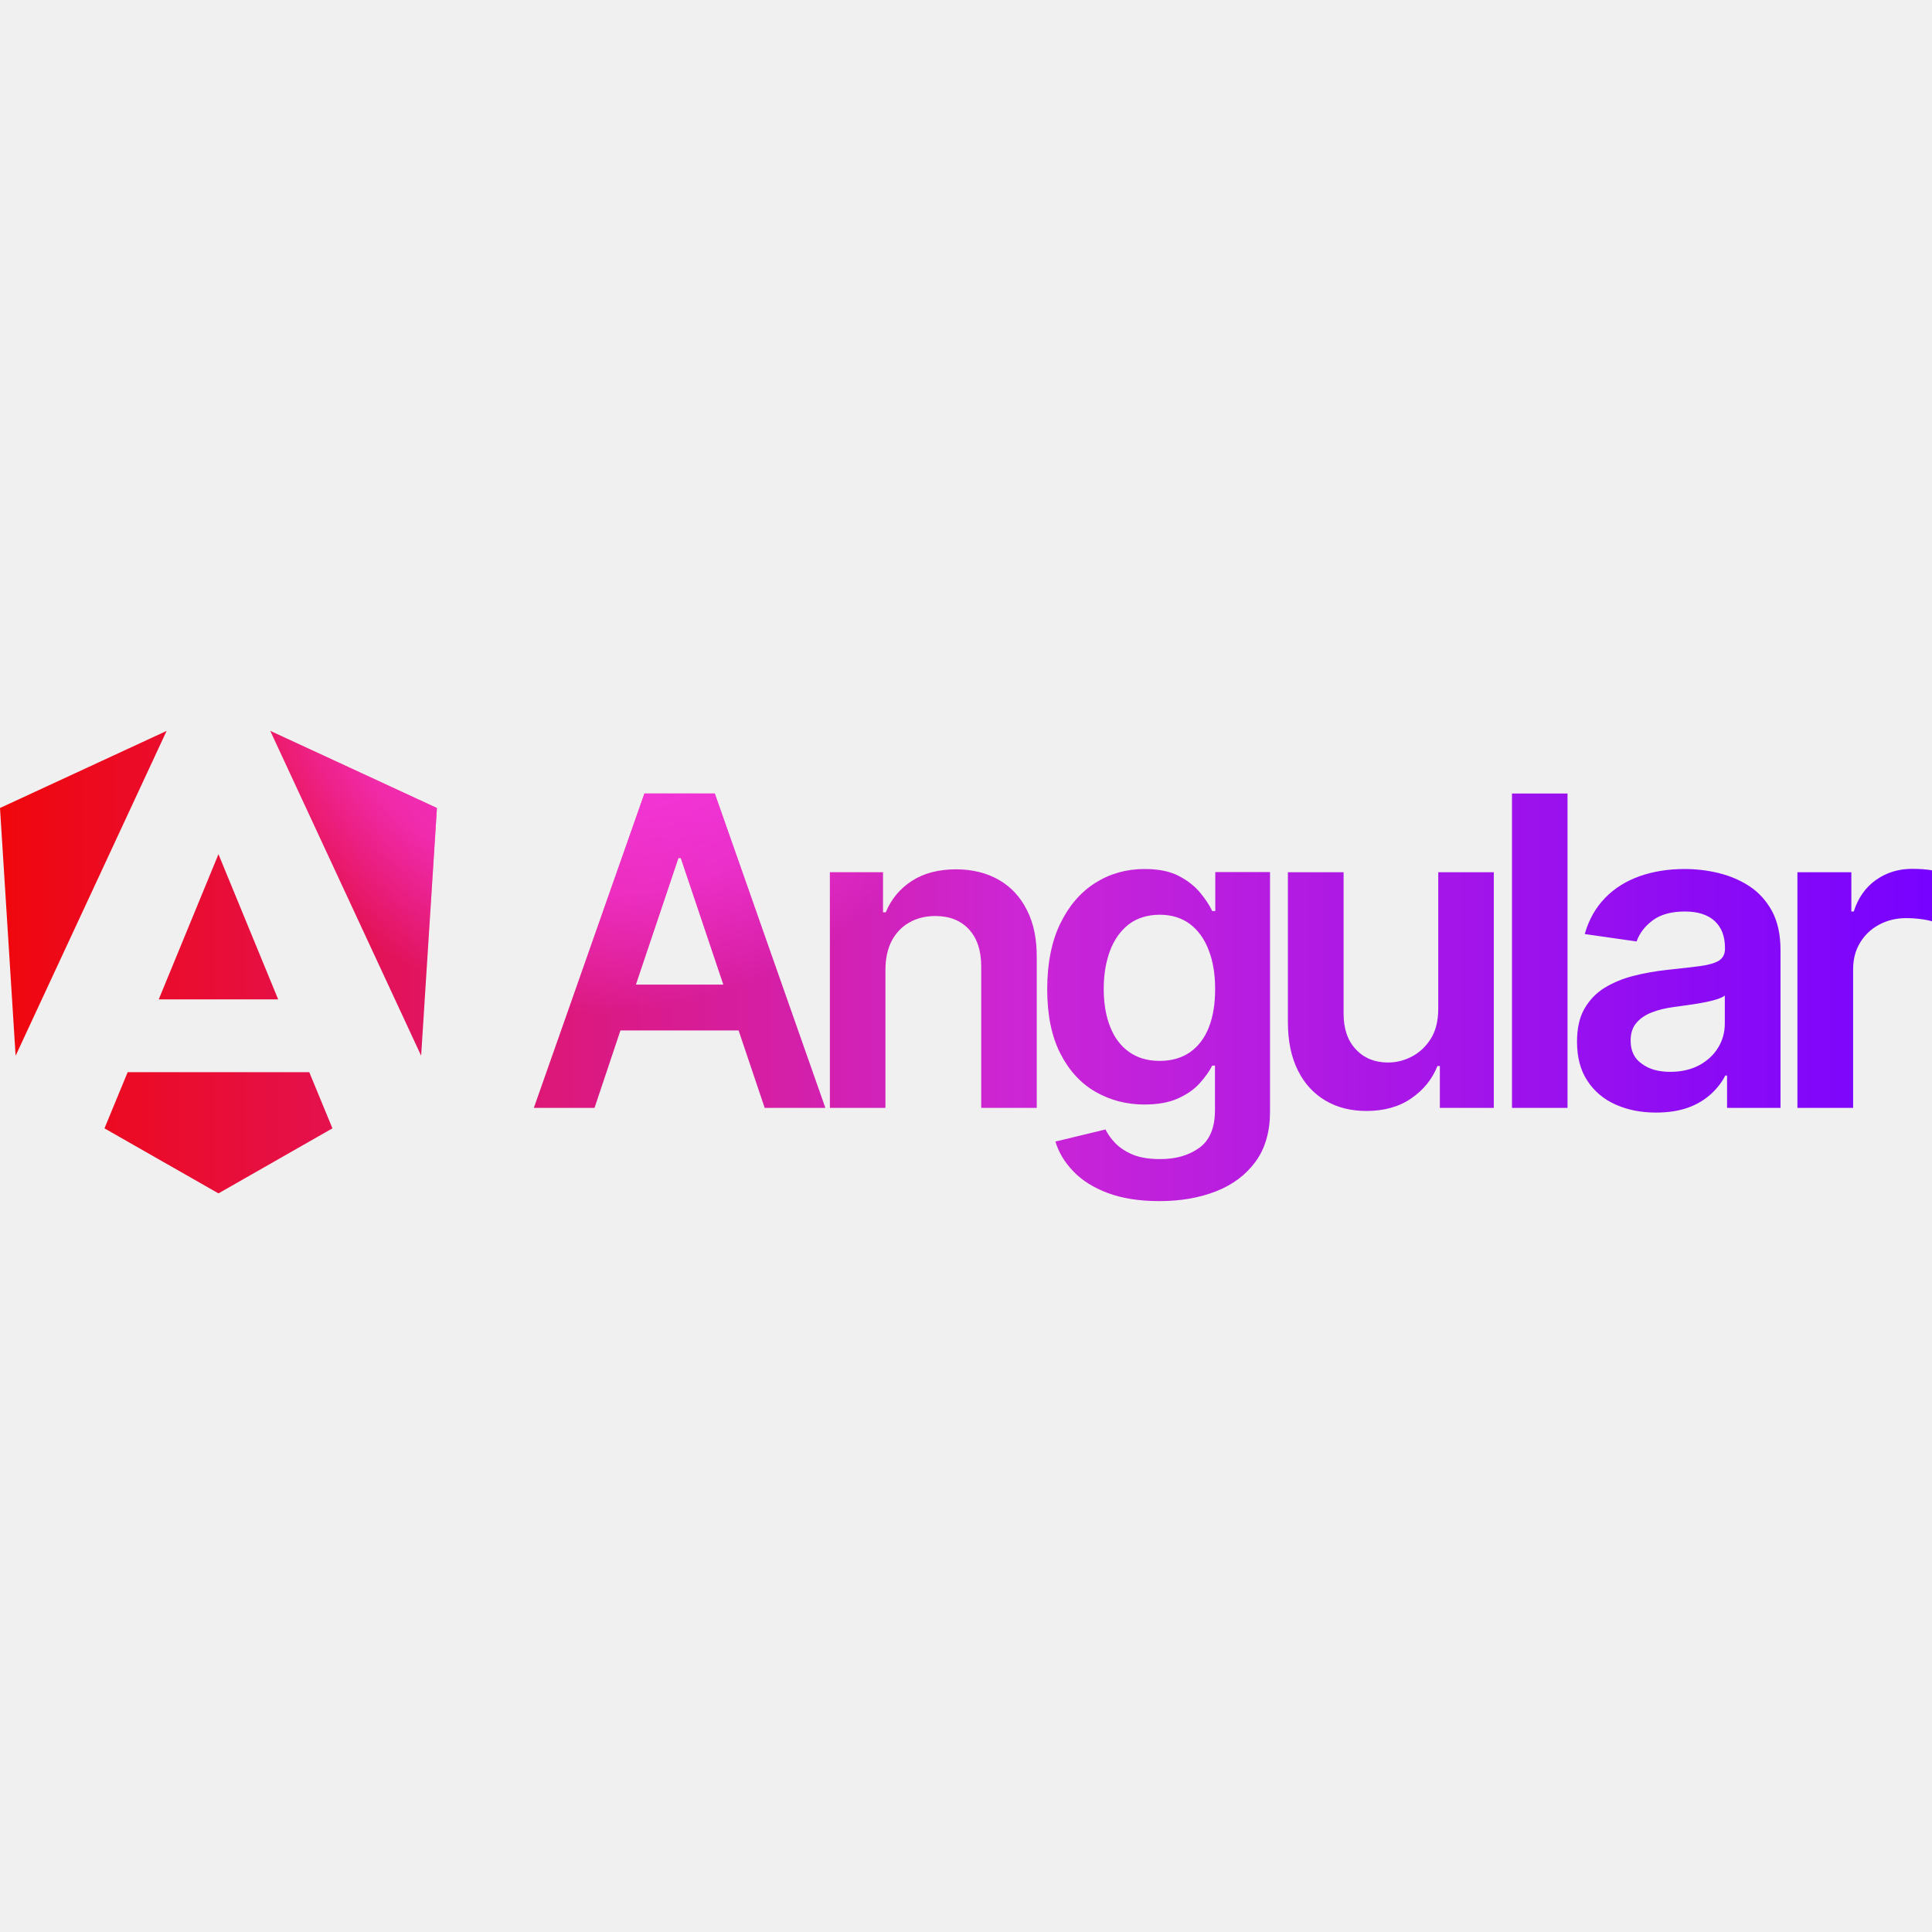
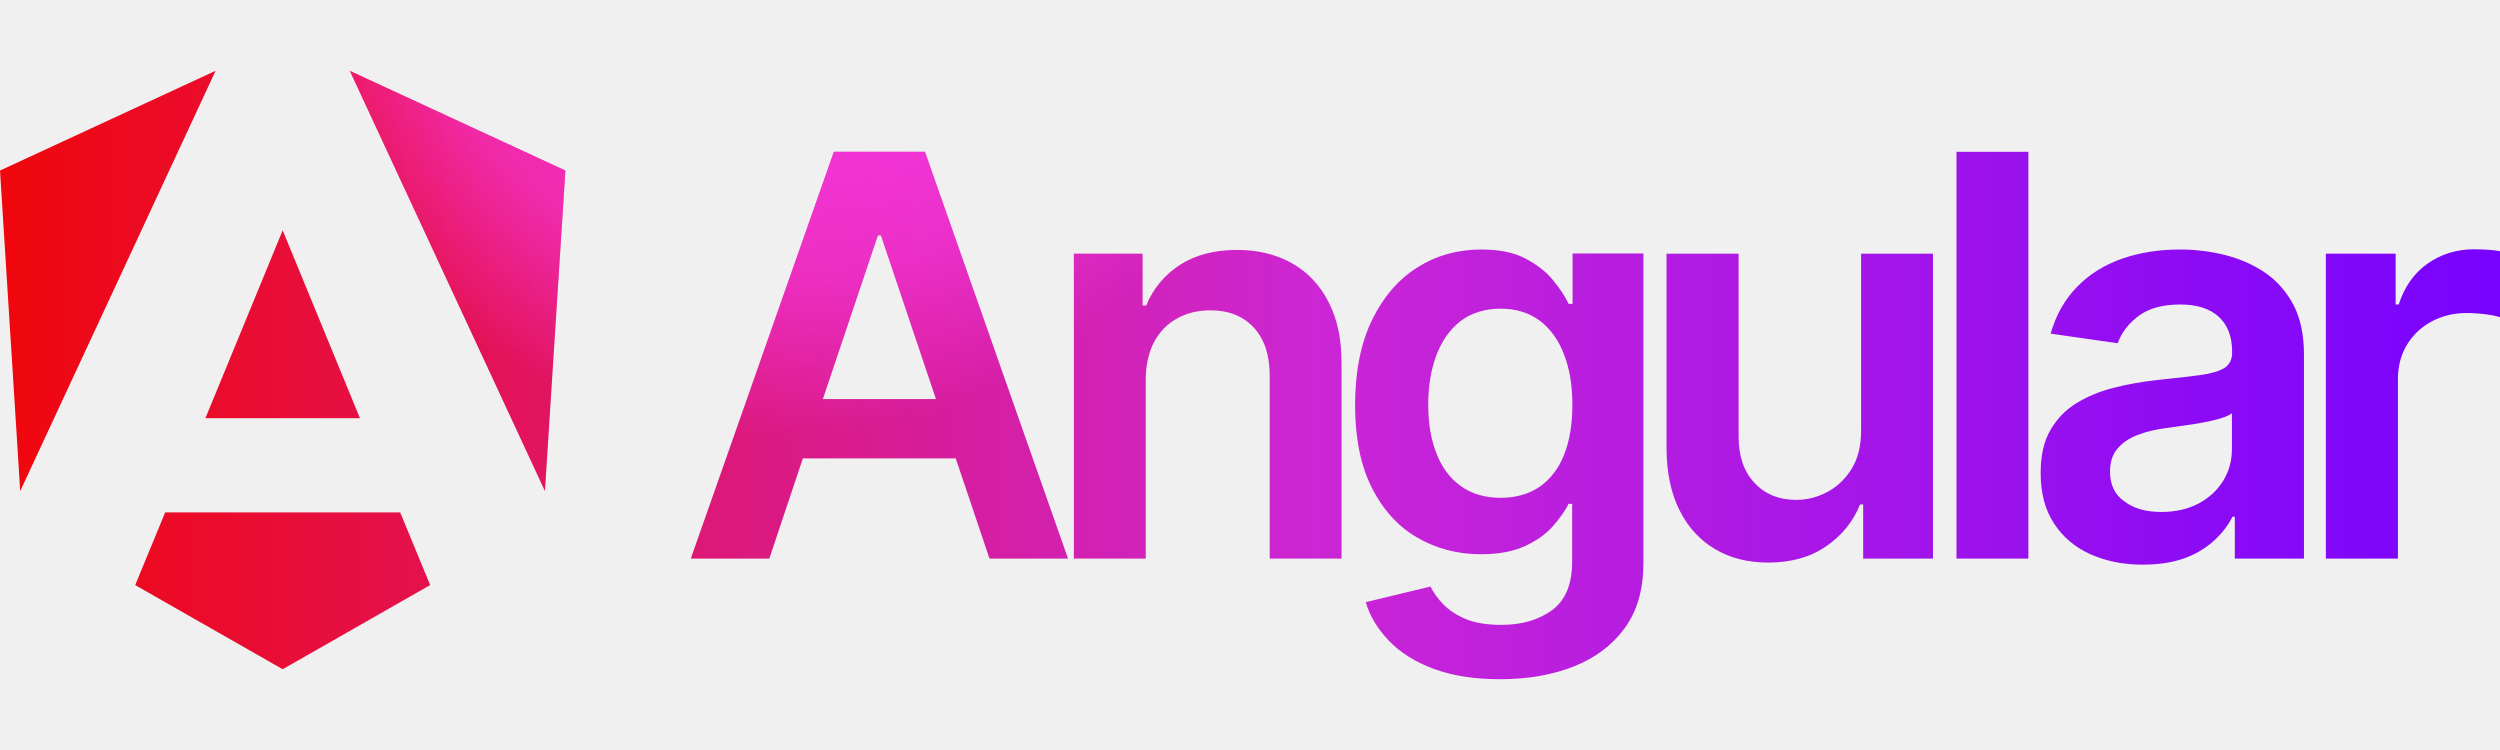
- <svg xmlns="http://www.w3.org/2000/svg" viewBox="0 0 982 239" width="100px" height="100px" fill="none" class="angular-logo">
+ <svg xmlns="http://www.w3.org/2000/svg" viewBox="0 0 982 239" width="100px" height="30px" fill="none" class="angular-logo">
  <g clip-path="url(#a)">
    <path fill="url(#b)" d="M388.676 191.625h30.849L363.31 31.828h-35.758l-56.215 159.797h30.848l13.174-39.356h60.061l13.256 39.356Zm-65.461-62.675 21.602-64.311h1.227l21.602 64.311h-44.431Zm126.831-7.527v70.202h-28.23V71.839h27.002v20.374h1.392c2.782-6.71 7.2-12.028 13.255-15.956 6.056-3.927 13.584-5.89 22.503-5.89 8.264 0 15.465 1.8 21.684 5.318 6.137 3.518 10.964 8.673 14.319 15.382 3.437 6.71 5.074 14.81 4.992 24.383v76.175h-28.23v-71.92c0-8.019-2.046-14.237-6.219-18.819-4.173-4.5-9.819-6.791-17.102-6.791-4.91 0-9.328 1.063-13.174 3.272-3.846 2.128-6.792 5.237-9.001 9.328-2.046 4.009-3.191 8.918-3.191 14.728ZM589.233 239c-10.147 0-18.82-1.391-26.103-4.091-7.282-2.7-13.092-6.382-17.511-10.964-4.418-4.582-7.528-9.655-9.164-15.219l25.448-6.136c1.145 2.372 2.782 4.663 4.991 6.954 2.209 2.291 5.155 4.255 8.837 5.81 3.683 1.554 8.428 2.291 14.074 2.291 8.019 0 14.647-1.964 19.884-5.81 5.237-3.845 7.856-10.227 7.856-19.064v-22.665h-1.391c-1.473 2.946-3.601 5.892-6.383 9.001-2.782 3.109-6.464 5.645-10.965 7.691-4.582 2.046-10.228 3.109-17.101 3.109-9.165 0-17.511-2.209-25.039-6.545-7.446-4.337-13.42-10.883-17.757-19.474-4.418-8.673-6.628-19.473-6.628-32.565 0-13.091 2.21-24.301 6.628-33.383 4.419-9.082 10.311-15.955 17.839-20.7 7.528-4.746 15.874-7.037 25.039-7.037 7.037 0 12.846 1.145 17.347 3.518 4.582 2.373 8.182 5.236 10.883 8.51 2.7 3.272 4.746 6.382 6.137 9.327h1.554v-19.8h27.821v121.749c0 10.228-2.454 18.737-7.364 25.447-4.91 6.709-11.538 11.7-20.048 15.055-8.509 3.355-18.165 4.991-28.884 4.991Zm.245-71.266c5.974 0 11.047-1.473 15.302-4.337 4.173-2.945 7.446-7.118 9.573-12.519 2.21-5.482 3.274-12.027 3.274-19.637 0-7.609-1.064-14.155-3.274-19.8-2.127-5.646-5.318-10.064-9.491-13.255-4.174-3.11-9.329-4.746-15.384-4.746s-11.537 1.636-15.792 4.91c-4.173 3.272-7.365 7.772-9.492 13.418-2.128 5.727-3.191 12.191-3.191 19.392 0 7.2 1.063 13.745 3.273 19.228 2.127 5.482 5.318 9.736 9.573 12.764 4.174 3.027 9.41 4.582 15.629 4.582Zm141.56-26.51V71.839h28.23v119.786h-27.412v-21.273h-1.227c-2.7 6.709-7.119 12.191-13.338 16.446-6.137 4.255-13.747 6.382-22.748 6.382-7.855 0-14.81-1.718-20.783-5.237-5.974-3.518-10.72-8.591-14.075-15.382-3.355-6.709-5.073-14.891-5.073-24.464V71.839h28.312v71.921c0 7.609 2.046 13.664 6.219 18.083 4.173 4.5 9.655 6.709 16.365 6.709 4.173 0 8.183-.982 12.111-3.028 3.927-2.045 7.118-5.072 9.655-9.082 2.537-4.091 3.764-9.164 3.764-15.218Zm65.707-109.395v159.796h-28.23V31.828h28.23Zm44.841 162.169c-7.61 0-14.402-1.391-20.457-4.091-6.055-2.7-10.883-6.791-14.32-12.109-3.518-5.319-5.237-11.946-5.237-19.801 0-6.791 1.228-12.355 3.765-16.773 2.536-4.419 5.891-7.937 10.228-10.637 4.337-2.618 9.164-4.664 14.647-6.055 5.4-1.391 11.046-2.373 16.856-3.027 7.037-.737 12.683-1.391 17.102-1.964 4.337-.573 7.528-1.555 9.574-2.782 1.963-1.309 3.027-3.273 3.027-5.973v-.491c0-5.891-1.718-10.391-5.237-13.664-3.518-3.191-8.51-4.828-15.056-4.828-6.955 0-12.356 1.473-16.447 4.5-4.009 3.028-6.71 6.546-8.183 10.719l-26.348-3.764c2.046-7.282 5.483-13.336 10.31-18.328 4.746-4.909 10.638-8.59 17.511-11.045 6.955-2.455 14.565-3.682 22.912-3.682 5.809 0 11.537.654 17.265 2.045s10.965 3.6 15.711 6.71c4.746 3.109 8.51 7.282 11.455 12.6 2.864 5.318 4.337 11.946 4.337 19.883v80.184h-27.166v-16.446h-.9c-1.719 3.355-4.092 6.464-7.201 9.328-3.109 2.864-6.955 5.237-11.619 6.955-4.828 1.718-10.229 2.536-16.529 2.536Zm7.364-20.701c5.646 0 10.556-1.145 14.729-3.354 4.173-2.291 7.364-5.237 9.655-9.001 2.292-3.763 3.355-7.854 3.355-12.273v-14.155c-.9.737-2.373 1.391-4.5 2.046-2.128.654-4.419 1.145-7.037 1.636-2.619.491-5.155.9-7.692 1.227-2.537.328-4.746.655-6.628.901-4.173.572-8.019 1.472-11.292 2.781-3.355 1.31-5.973 3.11-7.855 5.401-1.964 2.291-2.864 5.318-2.864 8.918 0 5.237 1.882 9.164 5.728 11.782 3.682 2.782 8.51 4.091 14.401 4.091Zm64.643 18.328V71.839h27.412v19.965h1.227c2.21-6.955 5.974-12.274 11.292-16.038 5.319-3.763 11.456-5.645 18.329-5.645 1.555 0 3.355.082 5.237.163 1.964.164 3.601.328 4.91.573v25.938c-1.227-.41-3.109-.819-5.646-1.146a58.814 58.814 0 0 0-7.446-.49c-5.155 0-9.738 1.145-13.829 3.354-4.091 2.209-7.282 5.236-9.655 9.164-2.373 3.927-3.519 8.427-3.519 13.5v70.448h-28.312ZM222.077 39.192l-8.019 125.923L137.387 0l84.69 39.192Zm-53.105 162.825-57.933 33.056-57.934-33.056 11.783-28.556h92.301l11.783 28.556ZM111.039 62.675l30.357 73.803H80.681l30.358-73.803ZM7.937 165.115 0 39.192 84.69 0 7.937 165.115Z" />
    <path fill="url(#c)" d="M388.676 191.625h30.849L363.31 31.828h-35.758l-56.215 159.797h30.848l13.174-39.356h60.061l13.256 39.356Zm-65.461-62.675 21.602-64.311h1.227l21.602 64.311h-44.431Zm126.831-7.527v70.202h-28.23V71.839h27.002v20.374h1.392c2.782-6.71 7.2-12.028 13.255-15.956 6.056-3.927 13.584-5.89 22.503-5.89 8.264 0 15.465 1.8 21.684 5.318 6.137 3.518 10.964 8.673 14.319 15.382 3.437 6.71 5.074 14.81 4.992 24.383v76.175h-28.23v-71.92c0-8.019-2.046-14.237-6.219-18.819-4.173-4.5-9.819-6.791-17.102-6.791-4.91 0-9.328 1.063-13.174 3.272-3.846 2.128-6.792 5.237-9.001 9.328-2.046 4.009-3.191 8.918-3.191 14.728ZM589.233 239c-10.147 0-18.82-1.391-26.103-4.091-7.282-2.7-13.092-6.382-17.511-10.964-4.418-4.582-7.528-9.655-9.164-15.219l25.448-6.136c1.145 2.372 2.782 4.663 4.991 6.954 2.209 2.291 5.155 4.255 8.837 5.81 3.683 1.554 8.428 2.291 14.074 2.291 8.019 0 14.647-1.964 19.884-5.81 5.237-3.845 7.856-10.227 7.856-19.064v-22.665h-1.391c-1.473 2.946-3.601 5.892-6.383 9.001-2.782 3.109-6.464 5.645-10.965 7.691-4.582 2.046-10.228 3.109-17.101 3.109-9.165 0-17.511-2.209-25.039-6.545-7.446-4.337-13.42-10.883-17.757-19.474-4.418-8.673-6.628-19.473-6.628-32.565 0-13.091 2.21-24.301 6.628-33.383 4.419-9.082 10.311-15.955 17.839-20.7 7.528-4.746 15.874-7.037 25.039-7.037 7.037 0 12.846 1.145 17.347 3.518 4.582 2.373 8.182 5.236 10.883 8.51 2.7 3.272 4.746 6.382 6.137 9.327h1.554v-19.8h27.821v121.749c0 10.228-2.454 18.737-7.364 25.447-4.91 6.709-11.538 11.7-20.048 15.055-8.509 3.355-18.165 4.991-28.884 4.991Zm.245-71.266c5.974 0 11.047-1.473 15.302-4.337 4.173-2.945 7.446-7.118 9.573-12.519 2.21-5.482 3.274-12.027 3.274-19.637 0-7.609-1.064-14.155-3.274-19.8-2.127-5.646-5.318-10.064-9.491-13.255-4.174-3.11-9.329-4.746-15.384-4.746s-11.537 1.636-15.792 4.91c-4.173 3.272-7.365 7.772-9.492 13.418-2.128 5.727-3.191 12.191-3.191 19.392 0 7.2 1.063 13.745 3.273 19.228 2.127 5.482 5.318 9.736 9.573 12.764 4.174 3.027 9.41 4.582 15.629 4.582Zm141.56-26.51V71.839h28.23v119.786h-27.412v-21.273h-1.227c-2.7 6.709-7.119 12.191-13.338 16.446-6.137 4.255-13.747 6.382-22.748 6.382-7.855 0-14.81-1.718-20.783-5.237-5.974-3.518-10.72-8.591-14.075-15.382-3.355-6.709-5.073-14.891-5.073-24.464V71.839h28.312v71.921c0 7.609 2.046 13.664 6.219 18.083 4.173 4.5 9.655 6.709 16.365 6.709 4.173 0 8.183-.982 12.111-3.028 3.927-2.045 7.118-5.072 9.655-9.082 2.537-4.091 3.764-9.164 3.764-15.218Zm65.707-109.395v159.796h-28.23V31.828h28.23Zm44.841 162.169c-7.61 0-14.402-1.391-20.457-4.091-6.055-2.7-10.883-6.791-14.32-12.109-3.518-5.319-5.237-11.946-5.237-19.801 0-6.791 1.228-12.355 3.765-16.773 2.536-4.419 5.891-7.937 10.228-10.637 4.337-2.618 9.164-4.664 14.647-6.055 5.4-1.391 11.046-2.373 16.856-3.027 7.037-.737 12.683-1.391 17.102-1.964 4.337-.573 7.528-1.555 9.574-2.782 1.963-1.309 3.027-3.273 3.027-5.973v-.491c0-5.891-1.718-10.391-5.237-13.664-3.518-3.191-8.51-4.828-15.056-4.828-6.955 0-12.356 1.473-16.447 4.5-4.009 3.028-6.71 6.546-8.183 10.719l-26.348-3.764c2.046-7.282 5.483-13.336 10.31-18.328 4.746-4.909 10.638-8.59 17.511-11.045 6.955-2.455 14.565-3.682 22.912-3.682 5.809 0 11.537.654 17.265 2.045s10.965 3.6 15.711 6.71c4.746 3.109 8.51 7.282 11.455 12.6 2.864 5.318 4.337 11.946 4.337 19.883v80.184h-27.166v-16.446h-.9c-1.719 3.355-4.092 6.464-7.201 9.328-3.109 2.864-6.955 5.237-11.619 6.955-4.828 1.718-10.229 2.536-16.529 2.536Zm7.364-20.701c5.646 0 10.556-1.145 14.729-3.354 4.173-2.291 7.364-5.237 9.655-9.001 2.292-3.763 3.355-7.854 3.355-12.273v-14.155c-.9.737-2.373 1.391-4.5 2.046-2.128.654-4.419 1.145-7.037 1.636-2.619.491-5.155.9-7.692 1.227-2.537.328-4.746.655-6.628.901-4.173.572-8.019 1.472-11.292 2.781-3.355 1.31-5.973 3.11-7.855 5.401-1.964 2.291-2.864 5.318-2.864 8.918 0 5.237 1.882 9.164 5.728 11.782 3.682 2.782 8.51 4.091 14.401 4.091Zm64.643 18.328V71.839h27.412v19.965h1.227c2.21-6.955 5.974-12.274 11.292-16.038 5.319-3.763 11.456-5.645 18.329-5.645 1.555 0 3.355.082 5.237.163 1.964.164 3.601.328 4.91.573v25.938c-1.227-.41-3.109-.819-5.646-1.146a58.814 58.814 0 0 0-7.446-.49c-5.155 0-9.738 1.145-13.829 3.354-4.091 2.209-7.282 5.236-9.655 9.164-2.373 3.927-3.519 8.427-3.519 13.5v70.448h-28.312ZM222.077 39.192l-8.019 125.923L137.387 0l84.69 39.192Zm-53.105 162.825-57.933 33.056-57.934-33.056 11.783-28.556h92.301l11.783 28.556ZM111.039 62.675l30.357 73.803H80.681l30.358-73.803ZM7.937 165.115 0 39.192 84.69 0 7.937 165.115Z" />
  </g>
  <defs>
    <radialGradient id="c" cx="0" cy="0" r="1" gradientTransform="rotate(118.122 171.182 60.81) scale(205.794)" gradientUnits="userSpaceOnUse">
      <stop stop-color="#FF41F8" />
      <stop offset=".707" stop-color="#FF41F8" stop-opacity=".5" />
      <stop offset="1" stop-color="#FF41F8" stop-opacity="0" />
    </radialGradient>
    <linearGradient id="b" x1="0" x2="982" y1="192" y2="192" gradientUnits="userSpaceOnUse">
      <stop stop-color="#F0060B" />
      <stop offset="0" stop-color="#F0070C" />
      <stop offset=".526" stop-color="#CC26D5" />
      <stop offset="1" stop-color="#7702FF" />
    </linearGradient>
    <clipPath id="a">
      <path fill="#fff" d="M0 0h982v239H0z" />
    </clipPath>
  </defs>
</svg>
